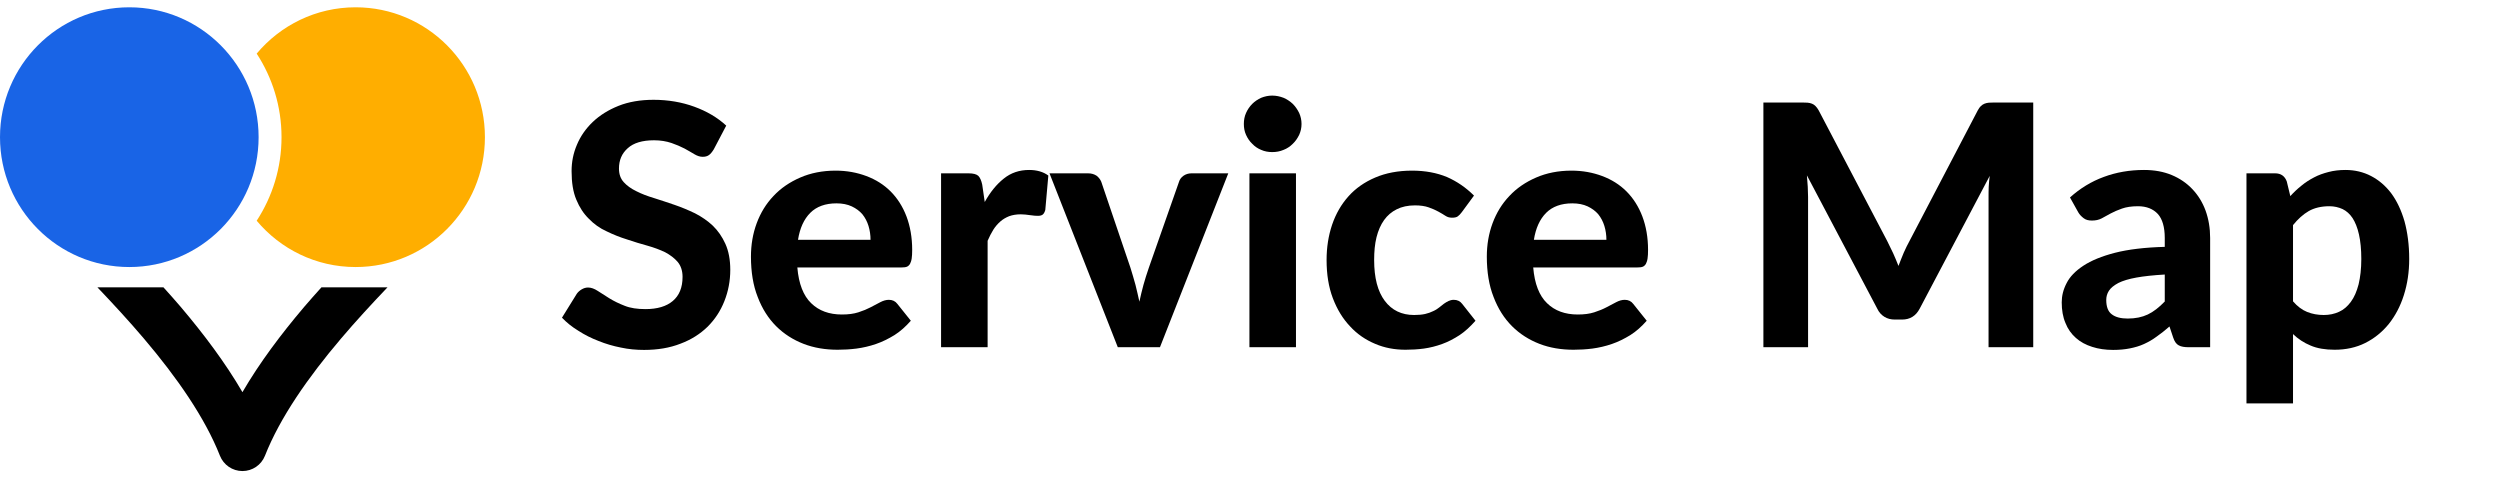
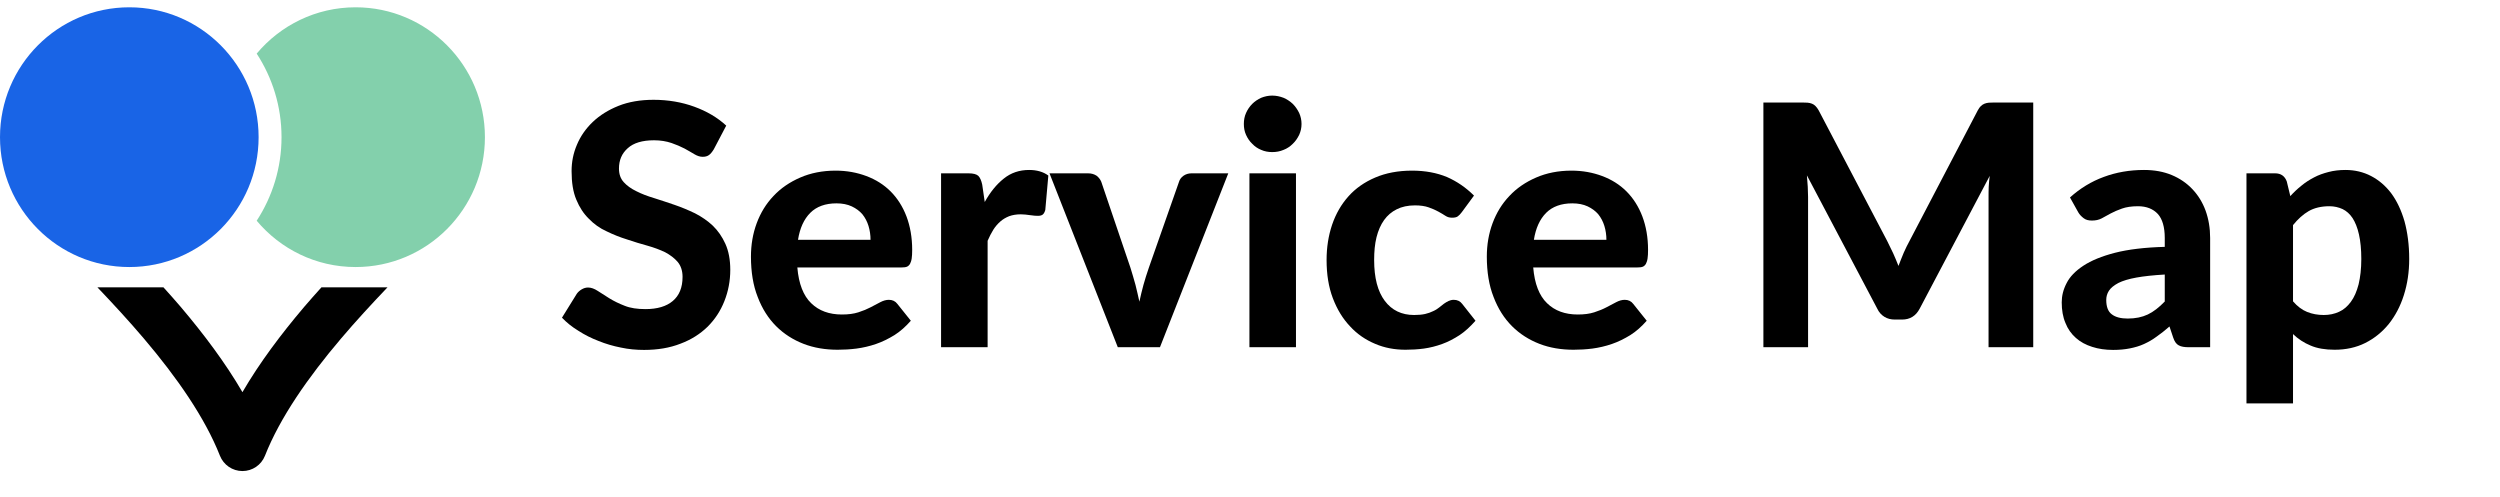
<svg xmlns="http://www.w3.org/2000/svg" width="126" height="25" viewBox="0 0 126 25" fill="none">
  <path d="M16.2 14.482C15.908 14.81 15.612 15.135 15.328 15.47C14.162 16.846 13.085 18.279 12.219 19.764C11.354 18.279 10.276 16.846 9.111 15.47C8.827 15.135 8.532 14.81 8.238 14.482H4.91C5.712 15.324 6.507 16.185 7.251 17.062C8.917 19.022 10.329 21.052 11.084 22.967C11.269 23.435 11.718 23.741 12.22 23.741C12.722 23.741 13.17 23.435 13.355 22.967C14.11 21.052 15.523 19.023 17.189 17.062C17.933 16.185 18.727 15.324 19.53 14.482H16.2Z" fill="black" />
-   <path d="M17.922 0.368C15.921 0.368 14.132 1.276 12.937 2.702C13.726 3.913 14.189 5.358 14.189 6.914C14.189 8.469 13.726 9.914 12.937 11.125C14.132 12.551 15.921 13.459 17.922 13.459C21.523 13.459 24.44 10.529 24.44 6.914C24.44 3.298 21.523 0.368 17.922 0.368Z" fill="#FFAE00" />
+   <path d="M17.922 0.368C15.921 0.368 14.132 1.276 12.937 2.702C13.726 3.913 14.189 5.358 14.189 6.914C14.189 8.469 13.726 9.914 12.937 11.125C14.132 12.551 15.921 13.459 17.922 13.459C21.523 13.459 24.44 10.529 24.44 6.914C24.44 3.298 21.523 0.368 17.922 0.368Z" fill="#83d0ac" />
  <path d="M6.517 13.459C10.117 13.459 13.034 10.529 13.034 6.914C13.034 3.299 10.117 0.368 6.517 0.368C2.918 0.368 0 3.299 0 6.914C0 10.529 2.918 13.459 6.517 13.459Z" fill="#1964E6" />
  <path d="M35.973 7.529L36.602 6.331C36.16 5.923 35.624 5.608 34.995 5.379C34.367 5.149 33.678 5.03 32.938 5.03C32.276 5.03 31.68 5.132 31.171 5.336C30.66 5.54 30.227 5.812 29.878 6.144C29.521 6.484 29.258 6.866 29.079 7.291C28.892 7.725 28.808 8.167 28.808 8.626C28.808 9.204 28.884 9.68 29.046 10.062C29.207 10.453 29.419 10.776 29.683 11.031C29.938 11.295 30.235 11.507 30.576 11.66C30.907 11.822 31.247 11.958 31.604 12.068C31.953 12.187 32.292 12.289 32.633 12.383C32.964 12.476 33.261 12.587 33.525 12.714C33.78 12.85 33.992 13.012 34.154 13.199C34.316 13.394 34.401 13.649 34.401 13.955C34.401 14.499 34.23 14.899 33.907 15.171C33.584 15.443 33.126 15.579 32.531 15.579C32.123 15.579 31.765 15.528 31.477 15.409C31.188 15.298 30.933 15.171 30.712 15.035L30.125 14.661C29.955 14.55 29.794 14.491 29.64 14.491C29.521 14.491 29.419 14.525 29.317 14.584C29.215 14.644 29.131 14.72 29.071 14.805L28.323 16.012C28.561 16.259 28.833 16.48 29.156 16.675C29.471 16.879 29.811 17.049 30.168 17.185C30.524 17.33 30.898 17.44 31.29 17.517C31.68 17.602 32.072 17.636 32.462 17.636C33.142 17.636 33.755 17.534 34.298 17.321C34.843 17.117 35.293 16.828 35.667 16.463C36.032 16.097 36.313 15.672 36.508 15.179C36.704 14.686 36.806 14.159 36.806 13.598C36.806 13.088 36.721 12.646 36.559 12.289C36.398 11.932 36.185 11.626 35.922 11.371C35.658 11.125 35.361 10.921 35.029 10.751C34.69 10.589 34.349 10.445 34.001 10.326C33.644 10.207 33.304 10.088 32.972 9.986C32.633 9.884 32.335 9.773 32.072 9.637C31.808 9.51 31.596 9.357 31.434 9.178C31.273 9 31.196 8.77 31.196 8.498C31.196 8.073 31.34 7.733 31.638 7.47C31.927 7.206 32.369 7.07 32.964 7.07C33.295 7.07 33.584 7.121 33.84 7.206C34.086 7.291 34.307 7.385 34.502 7.487C34.69 7.589 34.859 7.691 35.004 7.776C35.148 7.861 35.285 7.903 35.412 7.903C35.539 7.903 35.642 7.878 35.727 7.818C35.812 7.759 35.888 7.665 35.973 7.529Z" fill="black" />
  <path d="M43.875 12.085H40.22C40.313 11.499 40.517 11.048 40.84 10.725C41.155 10.411 41.597 10.249 42.158 10.249C42.455 10.249 42.71 10.3 42.931 10.402C43.144 10.504 43.322 10.632 43.467 10.802C43.603 10.972 43.705 11.167 43.773 11.388C43.841 11.609 43.875 11.847 43.875 12.085ZM40.186 13.479H45.439C45.541 13.479 45.634 13.471 45.702 13.445C45.77 13.42 45.821 13.369 45.864 13.301C45.898 13.233 45.932 13.148 45.949 13.029C45.966 12.918 45.974 12.774 45.974 12.595C45.974 11.966 45.872 11.397 45.685 10.904C45.498 10.411 45.226 9.986 44.886 9.646C44.546 9.306 44.138 9.051 43.662 8.872C43.186 8.694 42.676 8.6 42.115 8.6C41.452 8.6 40.857 8.719 40.33 8.949C39.803 9.178 39.353 9.484 38.987 9.875C38.613 10.266 38.333 10.725 38.137 11.252C37.942 11.779 37.848 12.34 37.848 12.935C37.848 13.709 37.959 14.389 38.188 14.967C38.409 15.553 38.724 16.046 39.115 16.437C39.506 16.828 39.973 17.126 40.5 17.33C41.027 17.534 41.605 17.627 42.217 17.627C42.523 17.627 42.838 17.61 43.169 17.568C43.492 17.525 43.824 17.449 44.147 17.338C44.47 17.228 44.776 17.075 45.082 16.888C45.379 16.701 45.651 16.454 45.906 16.165L45.226 15.315C45.124 15.179 44.98 15.111 44.801 15.111C44.657 15.111 44.512 15.154 44.368 15.23L43.883 15.485C43.705 15.579 43.501 15.664 43.263 15.74C43.025 15.817 42.753 15.851 42.43 15.851C41.792 15.851 41.274 15.664 40.883 15.281C40.492 14.907 40.254 14.304 40.186 13.479Z" fill="black" />
  <path d="M49.631 10.181L49.504 9.306C49.461 9.102 49.393 8.949 49.308 8.864C49.215 8.779 49.053 8.736 48.815 8.736H47.43V17.5H49.776V12.136C49.861 11.932 49.963 11.745 50.065 11.575C50.167 11.414 50.286 11.278 50.422 11.159C50.549 11.048 50.694 10.963 50.864 10.895C51.034 10.836 51.221 10.802 51.442 10.802C51.586 10.802 51.748 10.819 51.918 10.844C52.088 10.87 52.215 10.878 52.309 10.878C52.411 10.878 52.487 10.861 52.547 10.819C52.606 10.776 52.649 10.7 52.683 10.581L52.836 8.847C52.581 8.66 52.258 8.566 51.867 8.566C51.374 8.566 50.949 8.711 50.592 9C50.226 9.289 49.903 9.688 49.631 10.181Z" fill="black" />
  <path d="M61.905 8.736H60.052C59.899 8.736 59.763 8.779 59.652 8.855C59.533 8.94 59.457 9.042 59.423 9.161L57.901 13.496C57.799 13.794 57.706 14.083 57.629 14.363C57.553 14.644 57.485 14.924 57.425 15.205C57.366 14.924 57.298 14.644 57.23 14.363C57.153 14.083 57.068 13.794 56.975 13.496L55.504 9.161C55.453 9.042 55.377 8.94 55.266 8.855C55.147 8.779 55.011 8.736 54.841 8.736H52.895L56.337 17.5H58.462L61.905 8.736Z" fill="black" />
  <path d="M65.317 8.736H62.971V17.5H65.317V8.736ZM65.597 6.246C65.597 6.05 65.555 5.863 65.478 5.693C65.393 5.523 65.291 5.37 65.155 5.234C65.019 5.107 64.866 5.005 64.688 4.928C64.509 4.86 64.322 4.818 64.118 4.818C63.923 4.818 63.736 4.86 63.566 4.928C63.396 5.005 63.243 5.107 63.115 5.234C62.979 5.37 62.877 5.523 62.801 5.693C62.724 5.863 62.69 6.05 62.69 6.246C62.69 6.45 62.724 6.628 62.801 6.798C62.877 6.968 62.979 7.121 63.115 7.249C63.243 7.385 63.396 7.487 63.566 7.555C63.736 7.631 63.923 7.665 64.118 7.665C64.322 7.665 64.509 7.631 64.688 7.555C64.866 7.487 65.019 7.385 65.155 7.249C65.291 7.121 65.393 6.968 65.478 6.798C65.555 6.628 65.597 6.45 65.597 6.246Z" fill="black" />
  <path d="M73.677 10.691L74.289 9.858C73.881 9.45 73.43 9.144 72.929 8.923C72.419 8.711 71.832 8.6 71.169 8.6C70.464 8.6 69.843 8.719 69.308 8.949C68.772 9.178 68.322 9.493 67.965 9.892C67.599 10.3 67.327 10.776 67.14 11.32C66.953 11.873 66.86 12.468 66.86 13.105C66.86 13.828 66.962 14.465 67.174 15.026C67.387 15.587 67.676 16.063 68.041 16.446C68.398 16.837 68.823 17.126 69.308 17.33C69.784 17.534 70.294 17.627 70.838 17.627C71.144 17.627 71.45 17.61 71.764 17.568C72.07 17.525 72.376 17.449 72.682 17.338C72.988 17.228 73.277 17.075 73.566 16.888C73.847 16.701 74.11 16.454 74.365 16.165L73.694 15.315C73.592 15.179 73.447 15.111 73.269 15.111C73.167 15.111 73.082 15.137 73.005 15.171C72.929 15.205 72.852 15.256 72.776 15.307L72.538 15.494C72.453 15.562 72.351 15.63 72.232 15.681C72.113 15.74 71.977 15.791 71.824 15.825C71.671 15.859 71.484 15.876 71.271 15.876C70.642 15.876 70.149 15.638 69.792 15.162C69.435 14.686 69.257 14.006 69.257 13.105C69.257 12.68 69.291 12.298 69.376 11.958C69.461 11.618 69.588 11.329 69.758 11.091C69.928 10.853 70.141 10.674 70.396 10.547C70.651 10.419 70.957 10.351 71.314 10.351C71.586 10.351 71.824 10.385 72.011 10.453C72.198 10.521 72.359 10.589 72.495 10.666C72.631 10.742 72.75 10.81 72.852 10.878C72.954 10.946 73.065 10.972 73.184 10.972C73.303 10.972 73.405 10.955 73.473 10.904C73.541 10.853 73.609 10.785 73.677 10.691Z" fill="black" />
  <path d="M80.963 12.085H77.308C77.401 11.499 77.605 11.048 77.928 10.725C78.243 10.411 78.685 10.249 79.246 10.249C79.543 10.249 79.798 10.3 80.019 10.402C80.232 10.504 80.41 10.632 80.555 10.802C80.691 10.972 80.793 11.167 80.861 11.388C80.929 11.609 80.963 11.847 80.963 12.085ZM77.274 13.479H82.527C82.629 13.479 82.722 13.471 82.79 13.445C82.858 13.42 82.909 13.369 82.952 13.301C82.986 13.233 83.02 13.148 83.037 13.029C83.054 12.918 83.062 12.774 83.062 12.595C83.062 11.966 82.96 11.397 82.773 10.904C82.586 10.411 82.314 9.986 81.974 9.646C81.634 9.306 81.226 9.051 80.75 8.872C80.274 8.694 79.764 8.6 79.203 8.6C78.54 8.6 77.945 8.719 77.418 8.949C76.891 9.178 76.441 9.484 76.075 9.875C75.701 10.266 75.421 10.725 75.225 11.252C75.03 11.779 74.936 12.34 74.936 12.935C74.936 13.709 75.047 14.389 75.276 14.967C75.497 15.553 75.812 16.046 76.203 16.437C76.594 16.828 77.061 17.126 77.588 17.33C78.115 17.534 78.693 17.627 79.305 17.627C79.611 17.627 79.926 17.61 80.257 17.568C80.58 17.525 80.912 17.449 81.235 17.338C81.558 17.228 81.864 17.075 82.17 16.888C82.467 16.701 82.739 16.454 82.994 16.165L82.314 15.315C82.212 15.179 82.068 15.111 81.889 15.111C81.745 15.111 81.6 15.154 81.456 15.23L80.971 15.485C80.793 15.579 80.589 15.664 80.351 15.74C80.113 15.817 79.841 15.851 79.518 15.851C78.88 15.851 78.362 15.664 77.971 15.281C77.58 14.907 77.342 14.304 77.274 13.479Z" fill="black" />
  <path d="M102.475 5.166H100.537C100.418 5.166 100.325 5.175 100.24 5.175C100.155 5.183 100.087 5.2 100.019 5.226C99.951 5.251 99.891 5.294 99.84 5.345C99.781 5.396 99.73 5.472 99.678 5.566L96.253 12.119C96.142 12.323 96.04 12.527 95.947 12.74C95.853 12.961 95.769 13.182 95.683 13.403C95.599 13.182 95.505 12.969 95.412 12.757C95.318 12.553 95.216 12.349 95.114 12.145L91.663 5.566C91.612 5.472 91.552 5.396 91.501 5.345C91.451 5.294 91.391 5.251 91.323 5.226C91.255 5.2 91.187 5.183 91.102 5.175C91.017 5.175 90.915 5.166 90.813 5.166H88.875V17.5H91.127V9.926C91.127 9.773 91.119 9.603 91.111 9.416C91.094 9.229 91.085 9.042 91.068 8.838L94.612 15.553C94.698 15.74 94.825 15.876 94.978 15.97C95.131 16.063 95.301 16.106 95.505 16.106H95.862C96.261 16.106 96.559 15.927 96.754 15.553L100.282 8.864C100.257 9.051 100.24 9.238 100.231 9.416C100.223 9.603 100.223 9.773 100.223 9.926V17.5H102.475V5.166Z" fill="black" />
  <path d="M109.104 13.836V15.196C108.815 15.494 108.535 15.715 108.246 15.851C107.957 15.987 107.625 16.055 107.234 16.055C106.894 16.055 106.622 15.987 106.435 15.842C106.248 15.706 106.155 15.46 106.155 15.12C106.155 14.95 106.197 14.797 106.291 14.652C106.384 14.508 106.546 14.38 106.767 14.261C106.988 14.151 107.294 14.057 107.676 13.989C108.05 13.921 108.526 13.87 109.104 13.836ZM104.327 9.952L104.744 10.7C104.812 10.819 104.905 10.912 105.016 10.997C105.126 11.082 105.262 11.116 105.432 11.116C105.619 11.116 105.781 11.082 105.925 11.006L106.376 10.759C106.537 10.674 106.724 10.589 106.945 10.513C107.158 10.436 107.43 10.394 107.753 10.394C108.186 10.394 108.518 10.53 108.756 10.785C108.985 11.04 109.104 11.448 109.104 11.992V12.442C108.101 12.468 107.26 12.57 106.597 12.74C105.934 12.91 105.398 13.131 104.999 13.394C104.599 13.658 104.319 13.947 104.157 14.27C103.987 14.593 103.911 14.916 103.911 15.239C103.911 15.63 103.97 15.978 104.098 16.276C104.217 16.582 104.395 16.828 104.625 17.032C104.854 17.236 105.126 17.381 105.449 17.483C105.764 17.585 106.112 17.636 106.503 17.636C106.809 17.636 107.09 17.61 107.345 17.559C107.6 17.508 107.838 17.44 108.059 17.338C108.28 17.236 108.492 17.117 108.696 16.964C108.9 16.82 109.121 16.65 109.342 16.454L109.529 17.015C109.597 17.219 109.691 17.347 109.81 17.406C109.929 17.474 110.099 17.5 110.32 17.5H111.391V11.992C111.391 11.499 111.314 11.04 111.161 10.615C111.008 10.198 110.787 9.841 110.498 9.535C110.209 9.229 109.861 8.991 109.453 8.821C109.045 8.651 108.577 8.566 108.059 8.566C107.328 8.566 106.656 8.685 106.036 8.915C105.407 9.144 104.837 9.493 104.327 9.952Z" fill="black" />
  <path d="M115.568 15.188V11.346C115.814 11.04 116.078 10.802 116.358 10.64C116.639 10.479 116.987 10.394 117.404 10.394C117.642 10.394 117.863 10.445 118.067 10.538C118.262 10.632 118.432 10.785 118.568 10.989C118.704 11.201 118.815 11.473 118.891 11.813C118.968 12.153 119.01 12.57 119.01 13.054C119.01 13.547 118.959 13.972 118.874 14.329C118.781 14.686 118.653 14.984 118.483 15.213C118.313 15.443 118.118 15.613 117.888 15.715C117.65 15.825 117.395 15.876 117.115 15.876C116.817 15.876 116.537 15.825 116.282 15.723C116.027 15.621 115.789 15.443 115.568 15.188ZM115.432 9.884L115.253 9.144C115.151 8.872 114.956 8.736 114.667 8.736H113.222V20.33H115.568V16.837C115.823 17.083 116.12 17.279 116.452 17.415C116.783 17.559 117.191 17.627 117.667 17.627C118.228 17.627 118.747 17.517 119.206 17.287C119.665 17.058 120.064 16.735 120.396 16.327C120.719 15.919 120.974 15.443 121.152 14.882C121.331 14.321 121.424 13.717 121.424 13.054C121.424 12.34 121.339 11.711 121.186 11.15C121.025 10.598 120.804 10.13 120.523 9.748C120.234 9.365 119.894 9.076 119.503 8.872C119.112 8.668 118.679 8.566 118.211 8.566C117.905 8.566 117.616 8.6 117.361 8.668C117.098 8.736 116.851 8.821 116.63 8.94C116.401 9.059 116.188 9.195 115.993 9.357C115.789 9.518 115.602 9.697 115.432 9.884Z" fill="black" />
</svg>
